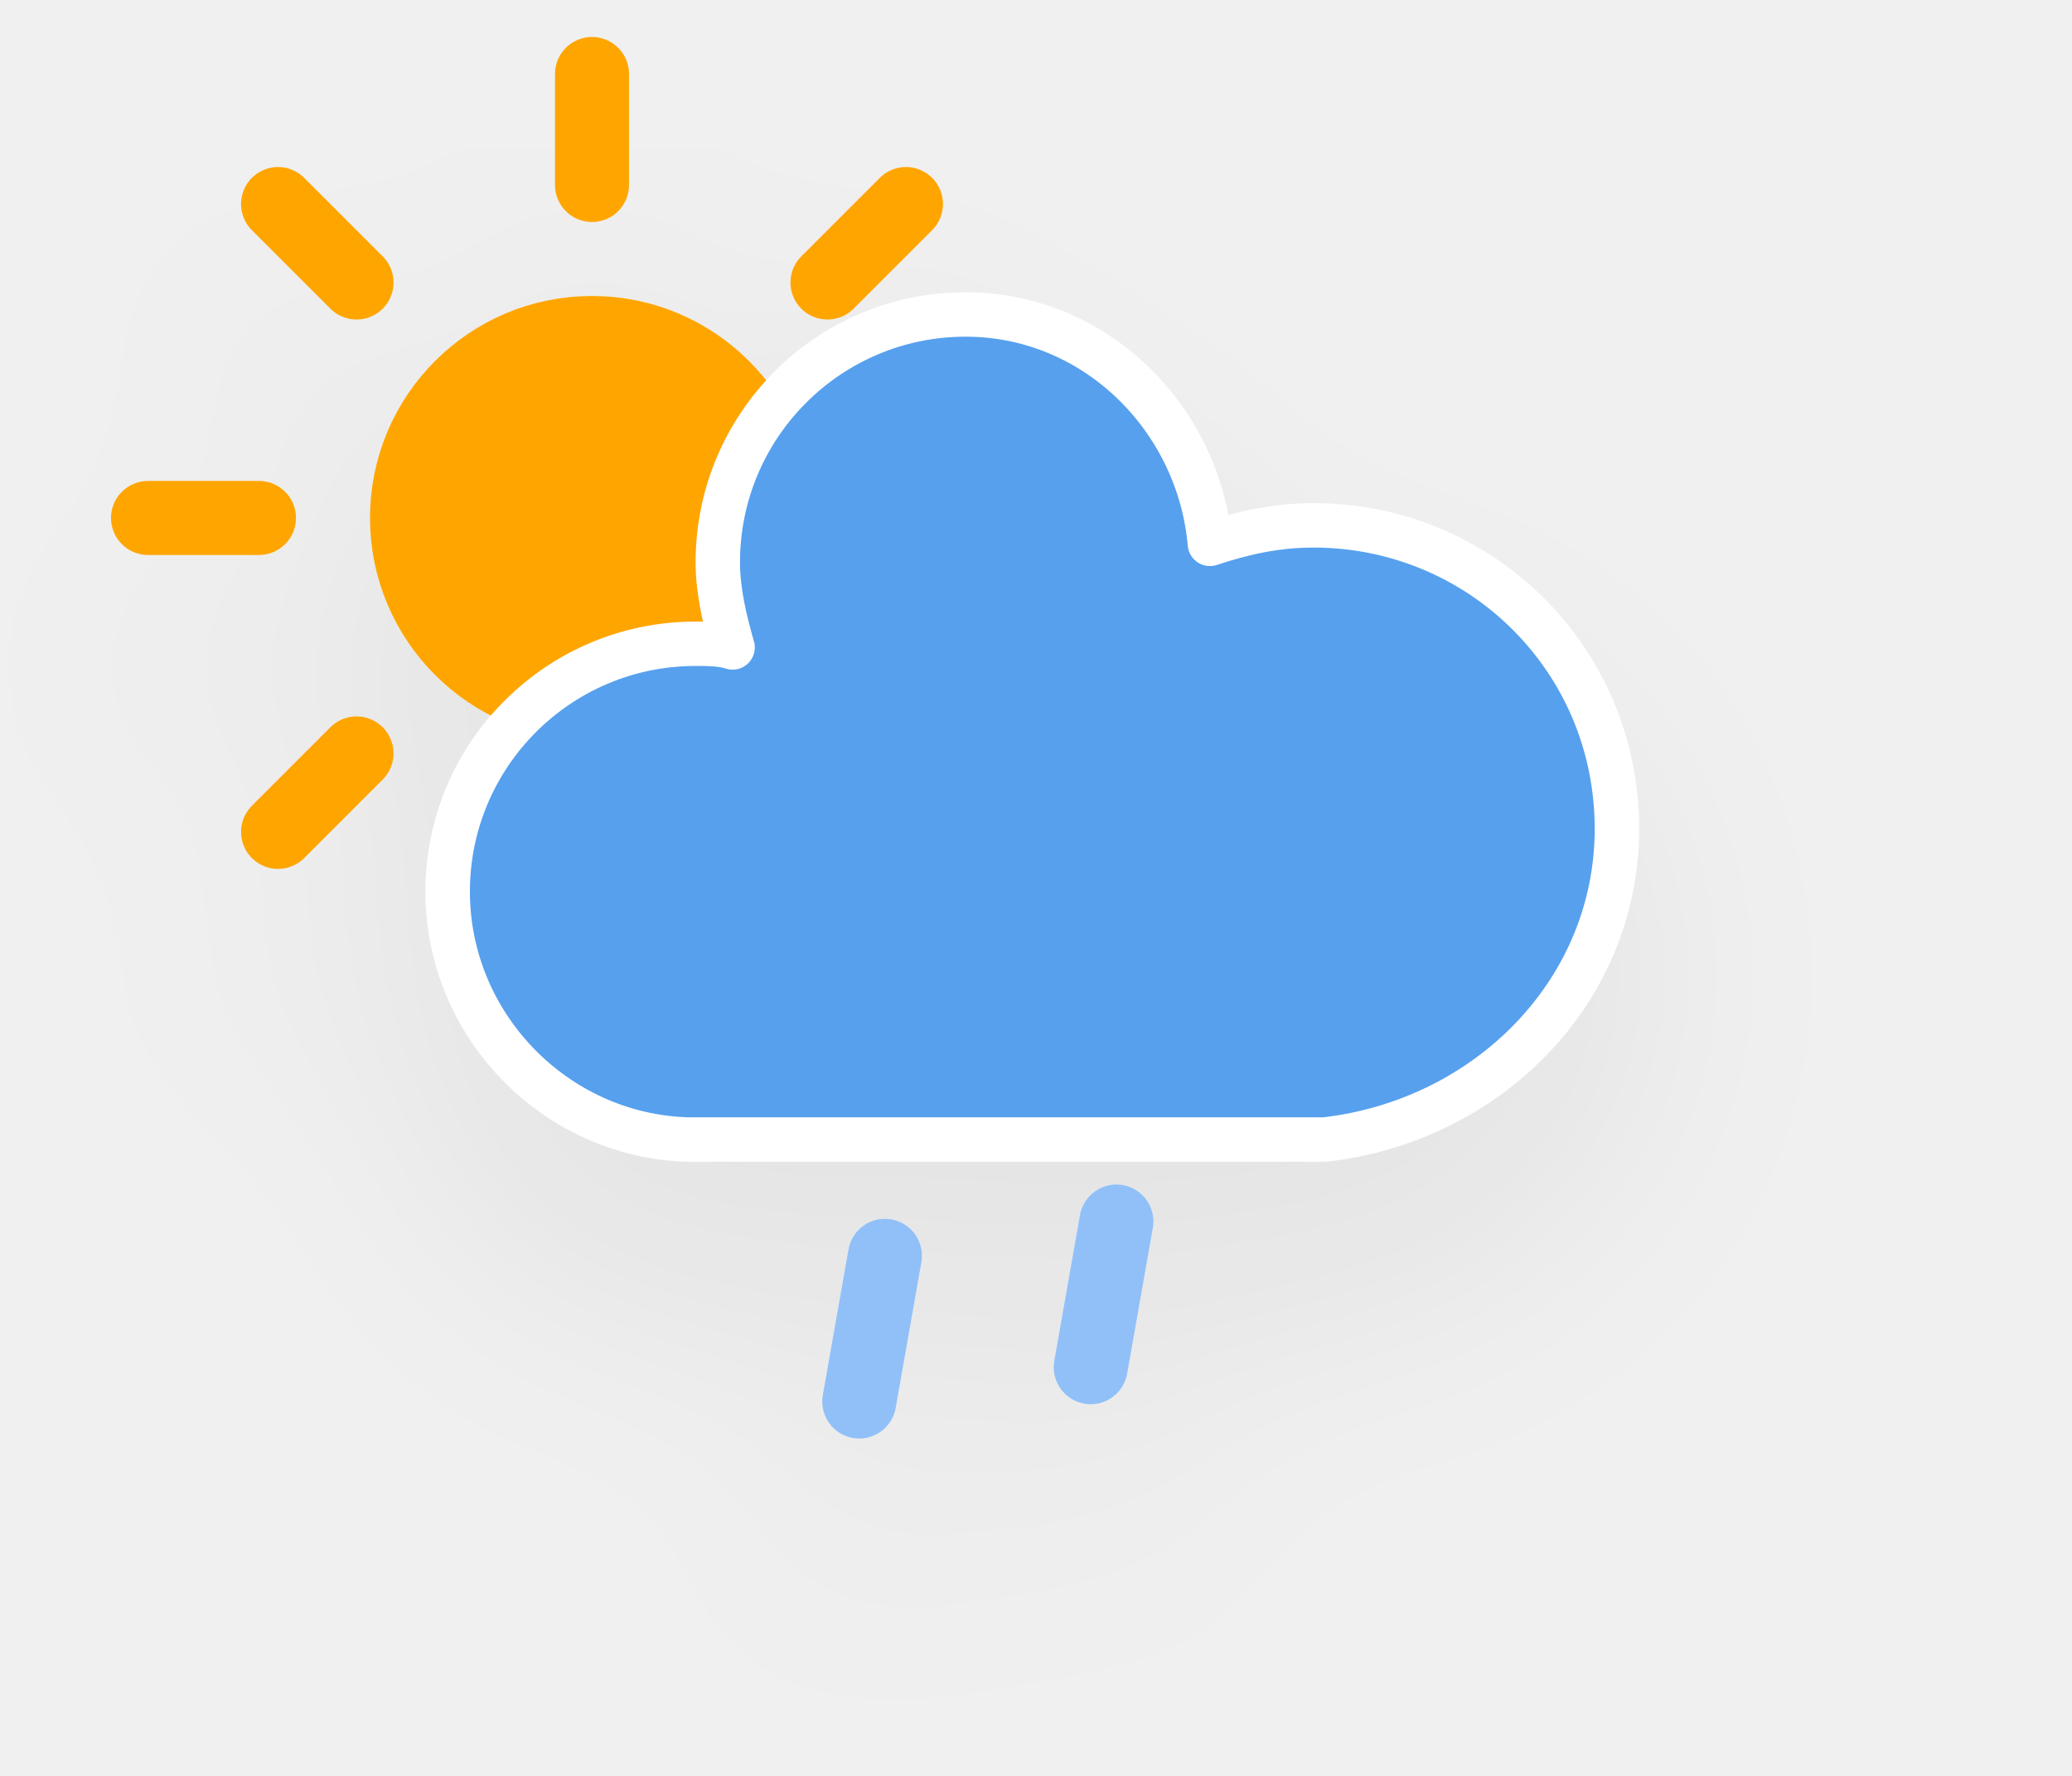
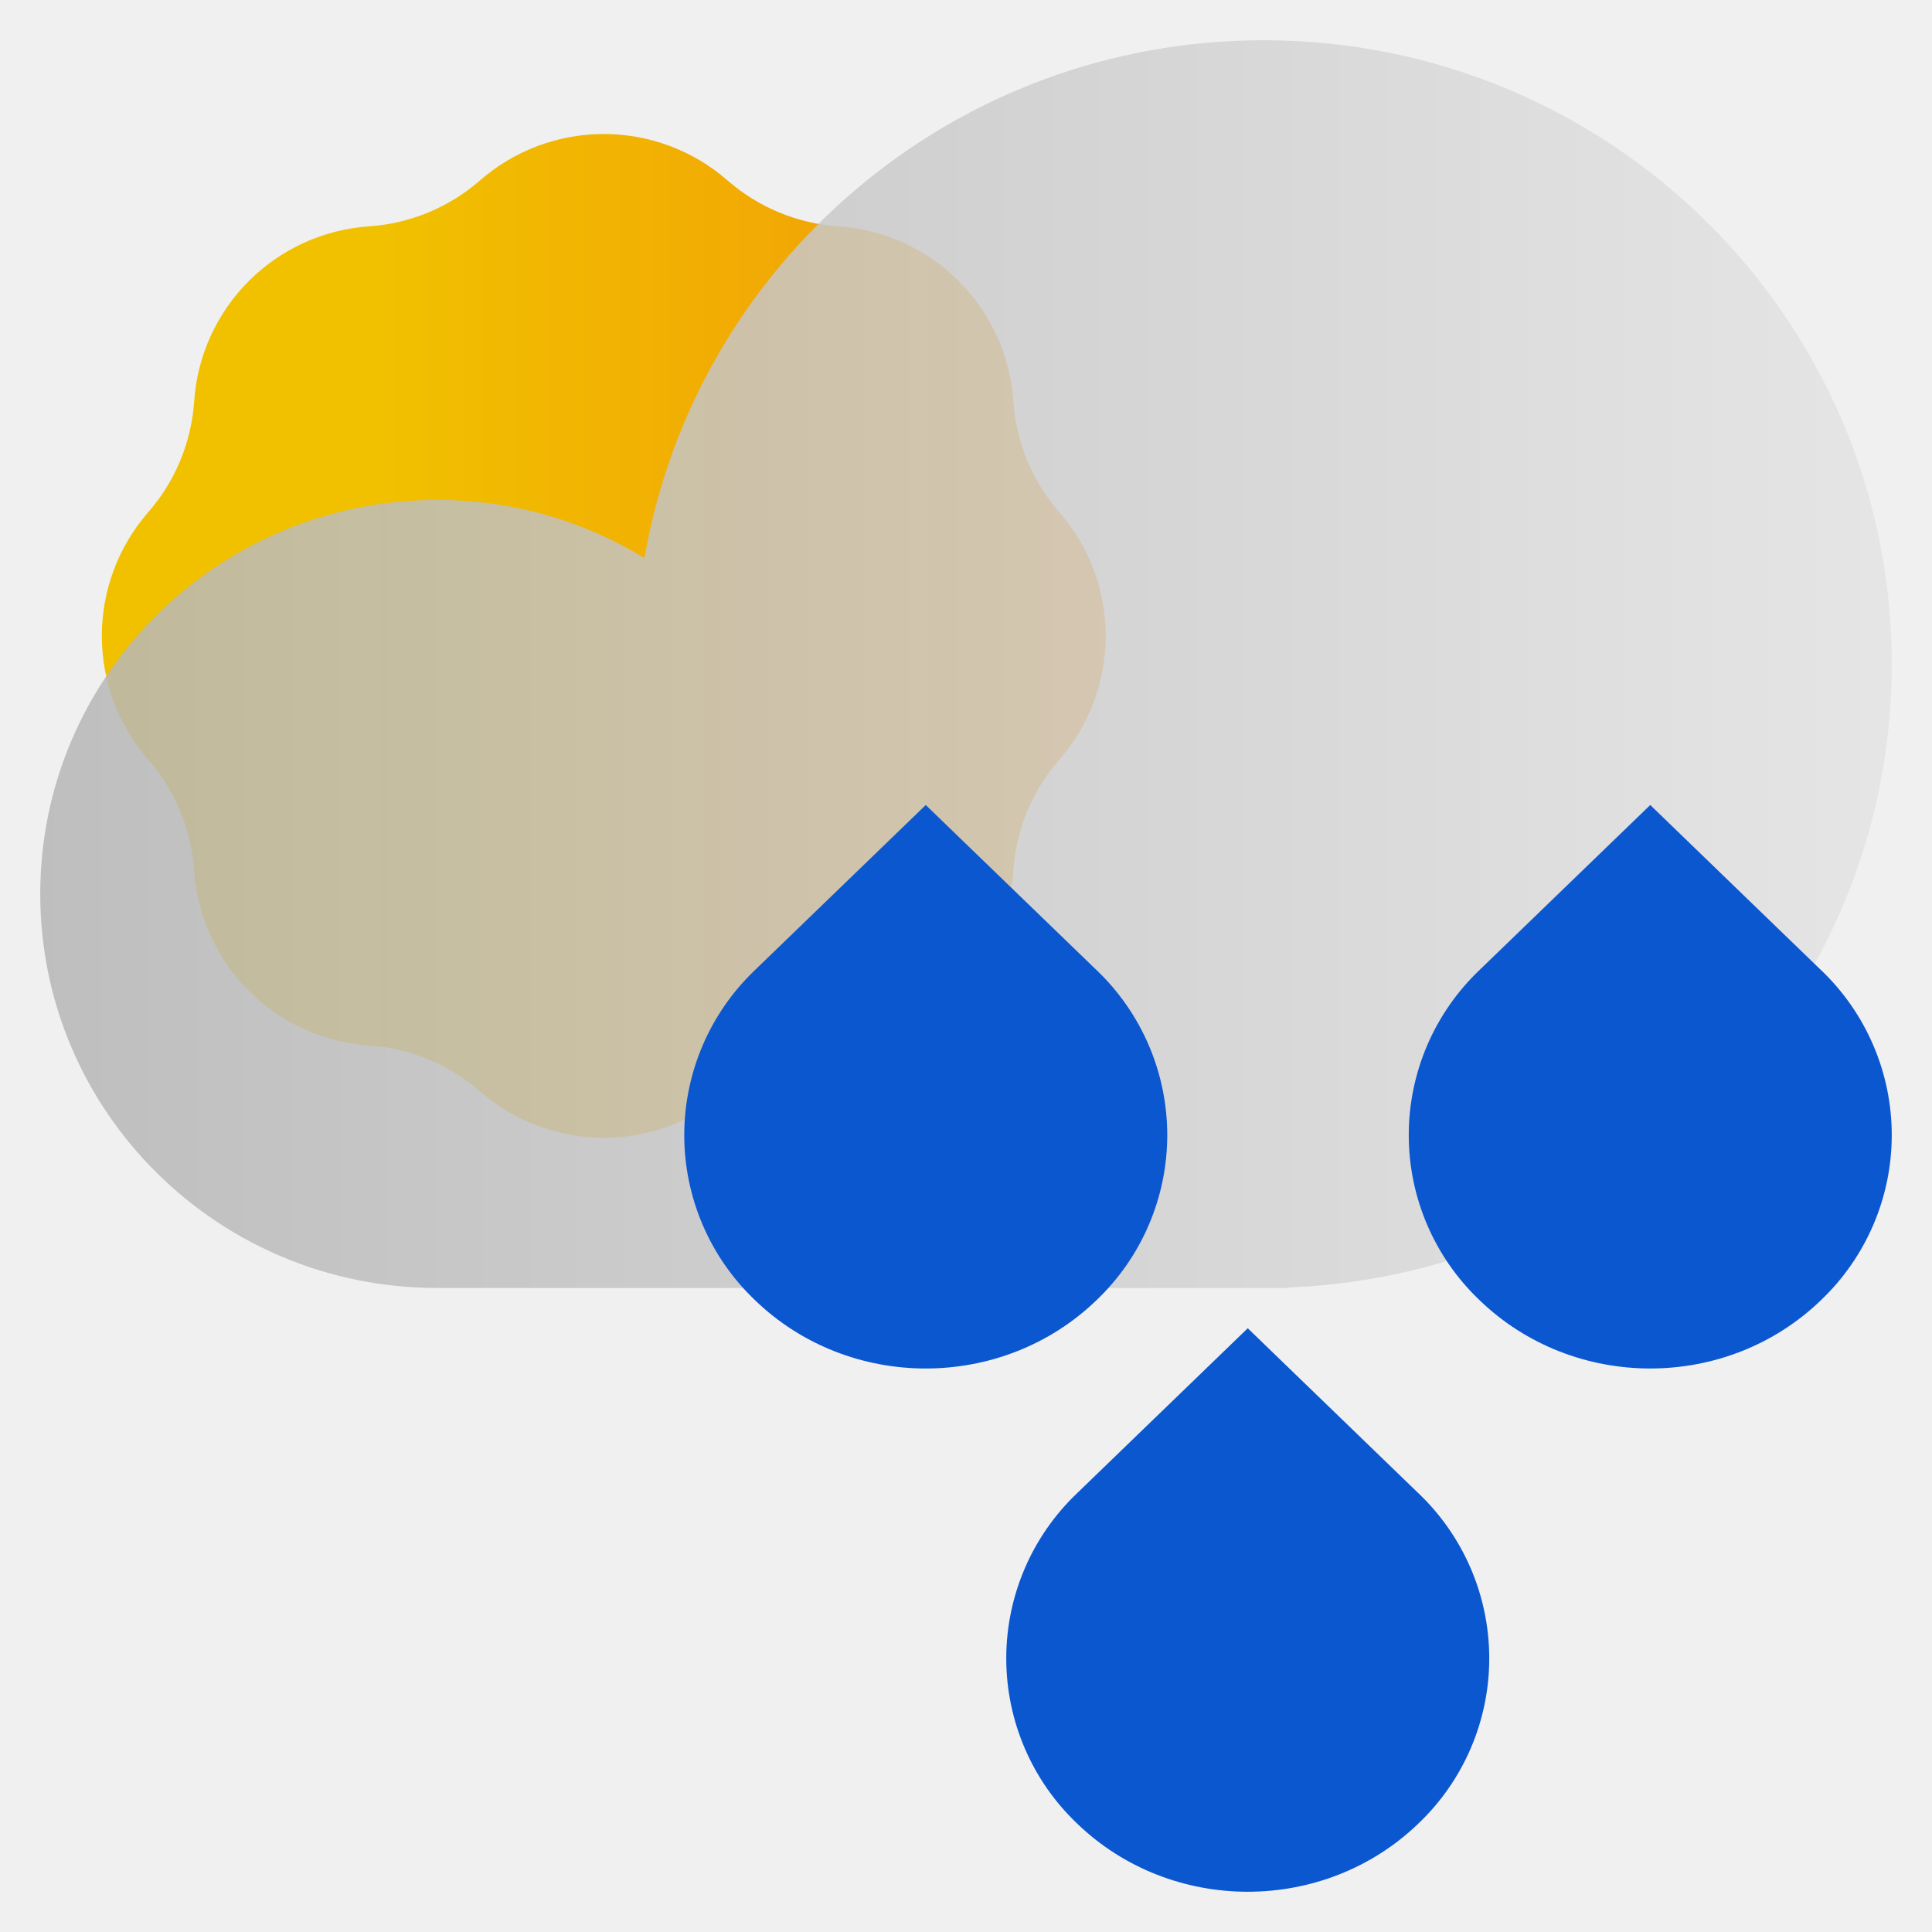
- <svg xmlns="http://www.w3.org/2000/svg" width="56" height="48" version="1.1">
+ <svg xmlns="http://www.w3.org/2000/svg" width="48" height="48" viewBox="0 0 48 48" fill="none">
+   <path d="M20.83 5.623C21.957 5.7 23.019 6.182 23.818 6.981C24.617 7.78 25.099 8.842 25.176 9.969C25.245 10.988 25.646 11.957 26.318 12.726C27.061 13.578 27.47 14.669 27.47 15.799C27.47 16.929 27.061 18.02 26.318 18.872C25.646 19.641 25.245 20.61 25.176 21.629C25.099 22.756 24.617 23.818 23.818 24.617C23.019 25.416 21.957 25.898 20.83 25.975C19.811 26.044 18.842 26.445 18.073 27.117C17.221 27.86 16.13 28.269 15 28.269C13.87 28.269 12.778 27.86 11.927 27.117C11.158 26.445 10.189 26.044 9.17 25.975C8.043 25.898 6.981 25.416 6.182 24.617C5.383 23.818 4.901 22.756 4.824 21.629C4.755 20.61 4.354 19.641 3.682 18.872C2.939 18.02 2.53 16.929 2.53 15.799C2.53 14.669 2.939 13.578 3.682 12.726C4.354 11.957 4.755 10.988 4.824 9.969C4.901 8.842 5.383 7.78 6.182 6.981C6.981 6.182 8.043 5.7 9.17 5.623C10.189 5.554 11.158 5.153 11.927 4.481C12.778 3.738 13.87 3.329 15 3.329C16.13 3.329 17.221 3.738 18.073 4.481C18.842 5.153 19.811 5.554 20.83 5.623Z" fill="url(#paint0_linear_123_1012)" />
+   <path d="M47 16.5C47 24.858 40.338 31.671 32 31.988V32H11V31.998L10.857 31.999C5.413 31.999 1 27.616 1 22.21C1 16.803 5.413 12.42 10.857 12.42C12.746 12.42 14.511 12.948 16.011 13.864C17.271 6.559 23.678 1 31.393 1C40.013 1 47 7.939 47 16.5Z" fill="url(#paint1_linear_123_1012)" fill-opacity="0.92" />
+   <path d="M23 20L18.757 24.101C18.202 24.63 17.76 25.266 17.458 25.971C17.156 26.676 17 27.435 17 28.201C17 28.968 17.156 29.727 17.458 30.432C17.76 31.137 18.202 31.773 18.757 32.302C21.1 34.566 24.899 34.566 27.243 32.302C27.798 31.773 28.24 31.137 28.542 30.432C28.844 29.727 29 28.968 29 28.201C29 27.435 28.844 26.676 28.542 25.971C28.24 25.266 27.798 24.63 27.243 24.101L27.205 24.065L23 20ZM31 33L26.757 37.101C26.202 37.63 25.76 38.266 25.458 38.971C25.156 39.676 25 40.435 25 41.202C25 41.968 25.156 42.727 25.458 43.432C25.76 44.137 26.202 44.773 26.757 45.302C29.1 47.566 32.899 47.566 35.243 45.302C35.798 44.773 36.24 44.137 36.542 43.432C36.844 42.727 37 41.968 37 41.202C37 40.435 36.844 39.676 36.542 38.971C36.24 38.266 35.798 37.63 35.243 37.101L35.205 37.065L31 33ZM41 20L36.757 24.101C36.202 24.63 35.76 25.266 35.458 25.971C35.156 26.675 35 27.434 35 28.201C35 28.968 35.156 29.727 35.458 30.431C35.76 31.136 36.202 31.772 36.757 32.301C39.101 34.566 42.9 34.566 45.243 32.301C45.798 31.772 46.24 31.136 46.542 30.431C46.844 29.727 47 28.968 47 28.201C47 27.434 46.844 26.675 46.542 25.971C46.24 25.266 45.798 24.63 45.243 24.101L45.205 24.065L41 20Z" fill="#0B57D0" />
  <defs>
-     <filter id="blur" x="-.207" y="-.206" width="1.403" height="1.487">
-       <feGaussianBlur in="SourceAlpha" stdDeviation="3" />
-       <feOffset dx="0" dy="4" result="offsetblur" />
-       <feComponentTransfer>
-         <feFuncA slope="0.05" type="linear" />
-       </feComponentTransfer>
-       <feMerge>
-         <feMergeNode />
-         <feMergeNode in="SourceGraphic" />
-       </feMerge>
-     </filter>
-     <style type="text/css">
-       
-       /*
- ** SUN
- */
-       @keyframes am-weather-sun {
-         0% {
-           -webkit-transform: rotate(0deg);
-           -moz-transform: rotate(0deg);
-           -ms-transform: rotate(0deg);
-           transform: rotate(0deg);
-         }
- 
-         100% {
-           -webkit-transform: rotate(360deg);
-           -moz-transform: rotate(360deg);
-           -ms-transform: rotate(360deg);
-           transform: rotate(360deg);
-         }
-       }
- 
-       .am-weather-sun {
-         -webkit-animation-name: am-weather-sun;
-         -moz-animation-name: am-weather-sun;
-         -ms-animation-name: am-weather-sun;
-         animation-name: am-weather-sun;
-         -webkit-animation-duration: 9s;
-         -moz-animation-duration: 9s;
-         -ms-animation-duration: 9s;
-         animation-duration: 9s;
-         -webkit-animation-timing-function: linear;
-         -moz-animation-timing-function: linear;
-         -ms-animation-timing-function: linear;
-         animation-timing-function: linear;
-         -webkit-animation-iteration-count: infinite;
-         -moz-animation-iteration-count: infinite;
-         -ms-animation-iteration-count: infinite;
-         animation-iteration-count: infinite;
-       }
- 
-       /*
- ** CLOUDS
- */
-       @keyframes am-weather-cloud-2 {
-         0% {
-           -webkit-transform: translate(0px, 0px);
-           -moz-transform: translate(0px, 0px);
-           -ms-transform: translate(0px, 0px);
-           transform: translate(0px, 0px);
-         }
- 
-         50% {
-           -webkit-transform: translate(2px, 0px);
-           -moz-transform: translate(2px, 0px);
-           -ms-transform: translate(2px, 0px);
-           transform: translate(2px, 0px);
-         }
- 
-         100% {
-           -webkit-transform: translate(0px, 0px);
-           -moz-transform: translate(0px, 0px);
-           -ms-transform: translate(0px, 0px);
-           transform: translate(0px, 0px);
-         }
-       }
- 
-       .am-weather-cloud-2 {
-         -webkit-animation-name: am-weather-cloud-2;
-         -moz-animation-name: am-weather-cloud-2;
-         animation-name: am-weather-cloud-2;
-         -webkit-animation-duration: 3s;
-         -moz-animation-duration: 3s;
-         animation-duration: 3s;
-         -webkit-animation-timing-function: linear;
-         -moz-animation-timing-function: linear;
-         animation-timing-function: linear;
-         -webkit-animation-iteration-count: infinite;
-         -moz-animation-iteration-count: infinite;
-         animation-iteration-count: infinite;
-       }
- 
-       /*
- ** RAIN
- */
-       @keyframes am-weather-rain {
-         0% {
-           stroke-dashoffset: 0;
-         }
- 
-         100% {
-           stroke-dashoffset: -100;
-         }
-       }
- 
-       .am-weather-rain-1 {
-         -webkit-animation-name: am-weather-rain;
-         -moz-animation-name: am-weather-rain;
-         -ms-animation-name: am-weather-rain;
-         animation-name: am-weather-rain;
-         -webkit-animation-duration: 8s;
-         -moz-animation-duration: 8s;
-         -ms-animation-duration: 8s;
-         animation-duration: 8s;
-         -webkit-animation-timing-function: linear;
-         -moz-animation-timing-function: linear;
-         -ms-animation-timing-function: linear;
-         animation-timing-function: linear;
-         -webkit-animation-iteration-count: infinite;
-         -moz-animation-iteration-count: infinite;
-         -ms-animation-iteration-count: infinite;
-         animation-iteration-count: infinite;
-       }
- 
-       .am-weather-rain-2 {
-         -webkit-animation-name: am-weather-rain;
-         -moz-animation-name: am-weather-rain;
-         -ms-animation-name: am-weather-rain;
-         animation-name: am-weather-rain;
-         -webkit-animation-delay: 0.25s;
-         -moz-animation-delay: 0.25s;
-         -ms-animation-delay: 0.25s;
-         animation-delay: 0.25s;
-         -webkit-animation-duration: 8s;
-         -moz-animation-duration: 8s;
-         -ms-animation-duration: 8s;
-         animation-duration: 8s;
-         -webkit-animation-timing-function: linear;
-         -moz-animation-timing-function: linear;
-         -ms-animation-timing-function: linear;
-         animation-timing-function: linear;
-         -webkit-animation-iteration-count: infinite;
-         -moz-animation-iteration-count: infinite;
-         -ms-animation-iteration-count: infinite;
-         animation-iteration-count: infinite;
-       }
-       
-     </style>
+     <linearGradient id="paint0_linear_123_1012" x1="2.53" y1="3.329" x2="27.47" y2="3.329" gradientUnits="userSpaceOnUse">
+       <stop offset="0.268" stop-color="#F1C100" />
+       <stop offset="1" stop-color="#F39607" />
+     </linearGradient>
+     <linearGradient id="paint1_linear_123_1012" x1="1" y1="1" x2="47" y2="1" gradientUnits="userSpaceOnUse">
+       <stop stop-color="#B5B5B5" stop-opacity="0.92" />
+       <stop offset="1" stop-color="#E3E3E3" stop-opacity="0.92" />
+     </linearGradient>
  </defs>
-   <g transform="translate(16,-2)" filter="url(#blur)">
-     <g transform="translate(0,16)">
-       <g class="am-weather-sun" style="-moz-animation-duration:9s;-moz-animation-iteration-count:infinite;-moz-animation-name:am-weather-sun;-moz-animation-timing-function:linear;-ms-animation-duration:9s;-ms-animation-iteration-count:infinite;-ms-animation-name:am-weather-sun;-ms-animation-timing-function:linear;-webkit-animation-duration:9s;-webkit-animation-iteration-count:infinite;-webkit-animation-name:am-weather-sun;-webkit-animation-timing-function:linear">
-         <line transform="translate(0,9)" y2="3" stroke="#ffa500" stroke-linecap="round" stroke-width="2" fifll="none" />
-         <g transform="rotate(45)">
-           <line transform="translate(0,9)" y2="3" fill="none" stroke="#ffa500" stroke-linecap="round" stroke-width="2" />
-         </g>
-         <g transform="rotate(90)">
-           <line transform="translate(0,9)" y2="3" fill="none" stroke="#ffa500" stroke-linecap="round" stroke-width="2" />
-         </g>
-         <g transform="rotate(135)">
-           <line transform="translate(0,9)" y2="3" fill="none" stroke="#ffa500" stroke-linecap="round" stroke-width="2" />
-         </g>
-         <g transform="scale(-1)">
-           <line transform="translate(0,9)" y2="3" fill="none" stroke="#ffa500" stroke-linecap="round" stroke-width="2" />
-         </g>
-         <g transform="rotate(225)">
-           <line transform="translate(0,9)" y2="3" fill="none" stroke="#ffa500" stroke-linecap="round" stroke-width="2" />
-         </g>
-         <g transform="rotate(-90)">
-           <line transform="translate(0,9)" y2="3" fill="none" stroke="#ffa500" stroke-linecap="round" stroke-width="2" />
-         </g>
-         <g transform="rotate(-45)">
-           <line transform="translate(0,9)" y2="3" fill="none" stroke="#ffa500" stroke-linecap="round" stroke-width="2" />
-         </g>
-         <circle r="5" fill="#ffa500" stroke="#ffa500" stroke-width="2" />
-       </g>
-     </g>
-     <g class="am-weather-cloud-3" style="-moz-animation-duration:3s;-moz-animation-iteration-count:infinite;-moz-animation-name:am-weather-cloud-2;-moz-animation-timing-function:linear;-webkit-animation-duration:3s;-webkit-animation-iteration-count:infinite;-webkit-animation-name:am-weather-cloud-2;-webkit-animation-timing-function:linear">
-       <path transform="translate(-20,-11)" d="m47.7 35.4c0-4.6-3.7-8.2-8.2-8.2-1 0-1.9 0.2-2.8 0.5-0.3-3.4-3.1-6.2-6.6-6.2-3.7 0-6.7 3-6.7 6.7 0 0.8 0.2 1.6 0.4 2.3-0.3-0.1-0.7-0.1-1-0.1-3.7 0-6.7 3-6.7 6.7 0 3.6 2.9 6.6 6.5 6.7h17.2c4.4-0.5 7.9-4 7.9-8.4z" fill="#57a0ee" stroke="#fff" stroke-linejoin="round" stroke-width="1.2" />
-     </g>
-     <g transform="translate(-20,-10) rotate(10,-245.89,217.31)" fill="none" stroke="#91c0f8" stroke-dasharray="4, 7" stroke-linecap="round" stroke-width="2">
-       <line class="am-weather-rain-1" transform="translate(-6,1)" y2="8" style="-moz-animation-duration:8s;-moz-animation-iteration-count:infinite;-moz-animation-name:am-weather-rain;-moz-animation-timing-function:linear;-ms-animation-duration:8s;-ms-animation-iteration-count:infinite;-ms-animation-name:am-weather-rain;-ms-animation-timing-function:linear;-webkit-animation-duration:8s;-webkit-animation-iteration-count:infinite;-webkit-animation-name:am-weather-rain;-webkit-animation-timing-function:linear" />
-       <line class="am-weather-rain-2" transform="translate(0,-1)" y2="8" style="-moz-animation-delay:0.25s;-moz-animation-duration:8s;-moz-animation-iteration-count:infinite;-moz-animation-name:am-weather-rain;-moz-animation-timing-function:linear;-ms-animation-delay:0.25s;-ms-animation-duration:8s;-ms-animation-iteration-count:infinite;-ms-animation-name:am-weather-rain;-ms-animation-timing-function:linear;-webkit-animation-delay:0.25s;-webkit-animation-duration:8s;-webkit-animation-iteration-count:infinite;-webkit-animation-name:am-weather-rain;-webkit-animation-timing-function:linear" />
-     </g>
-   </g>
</svg>
